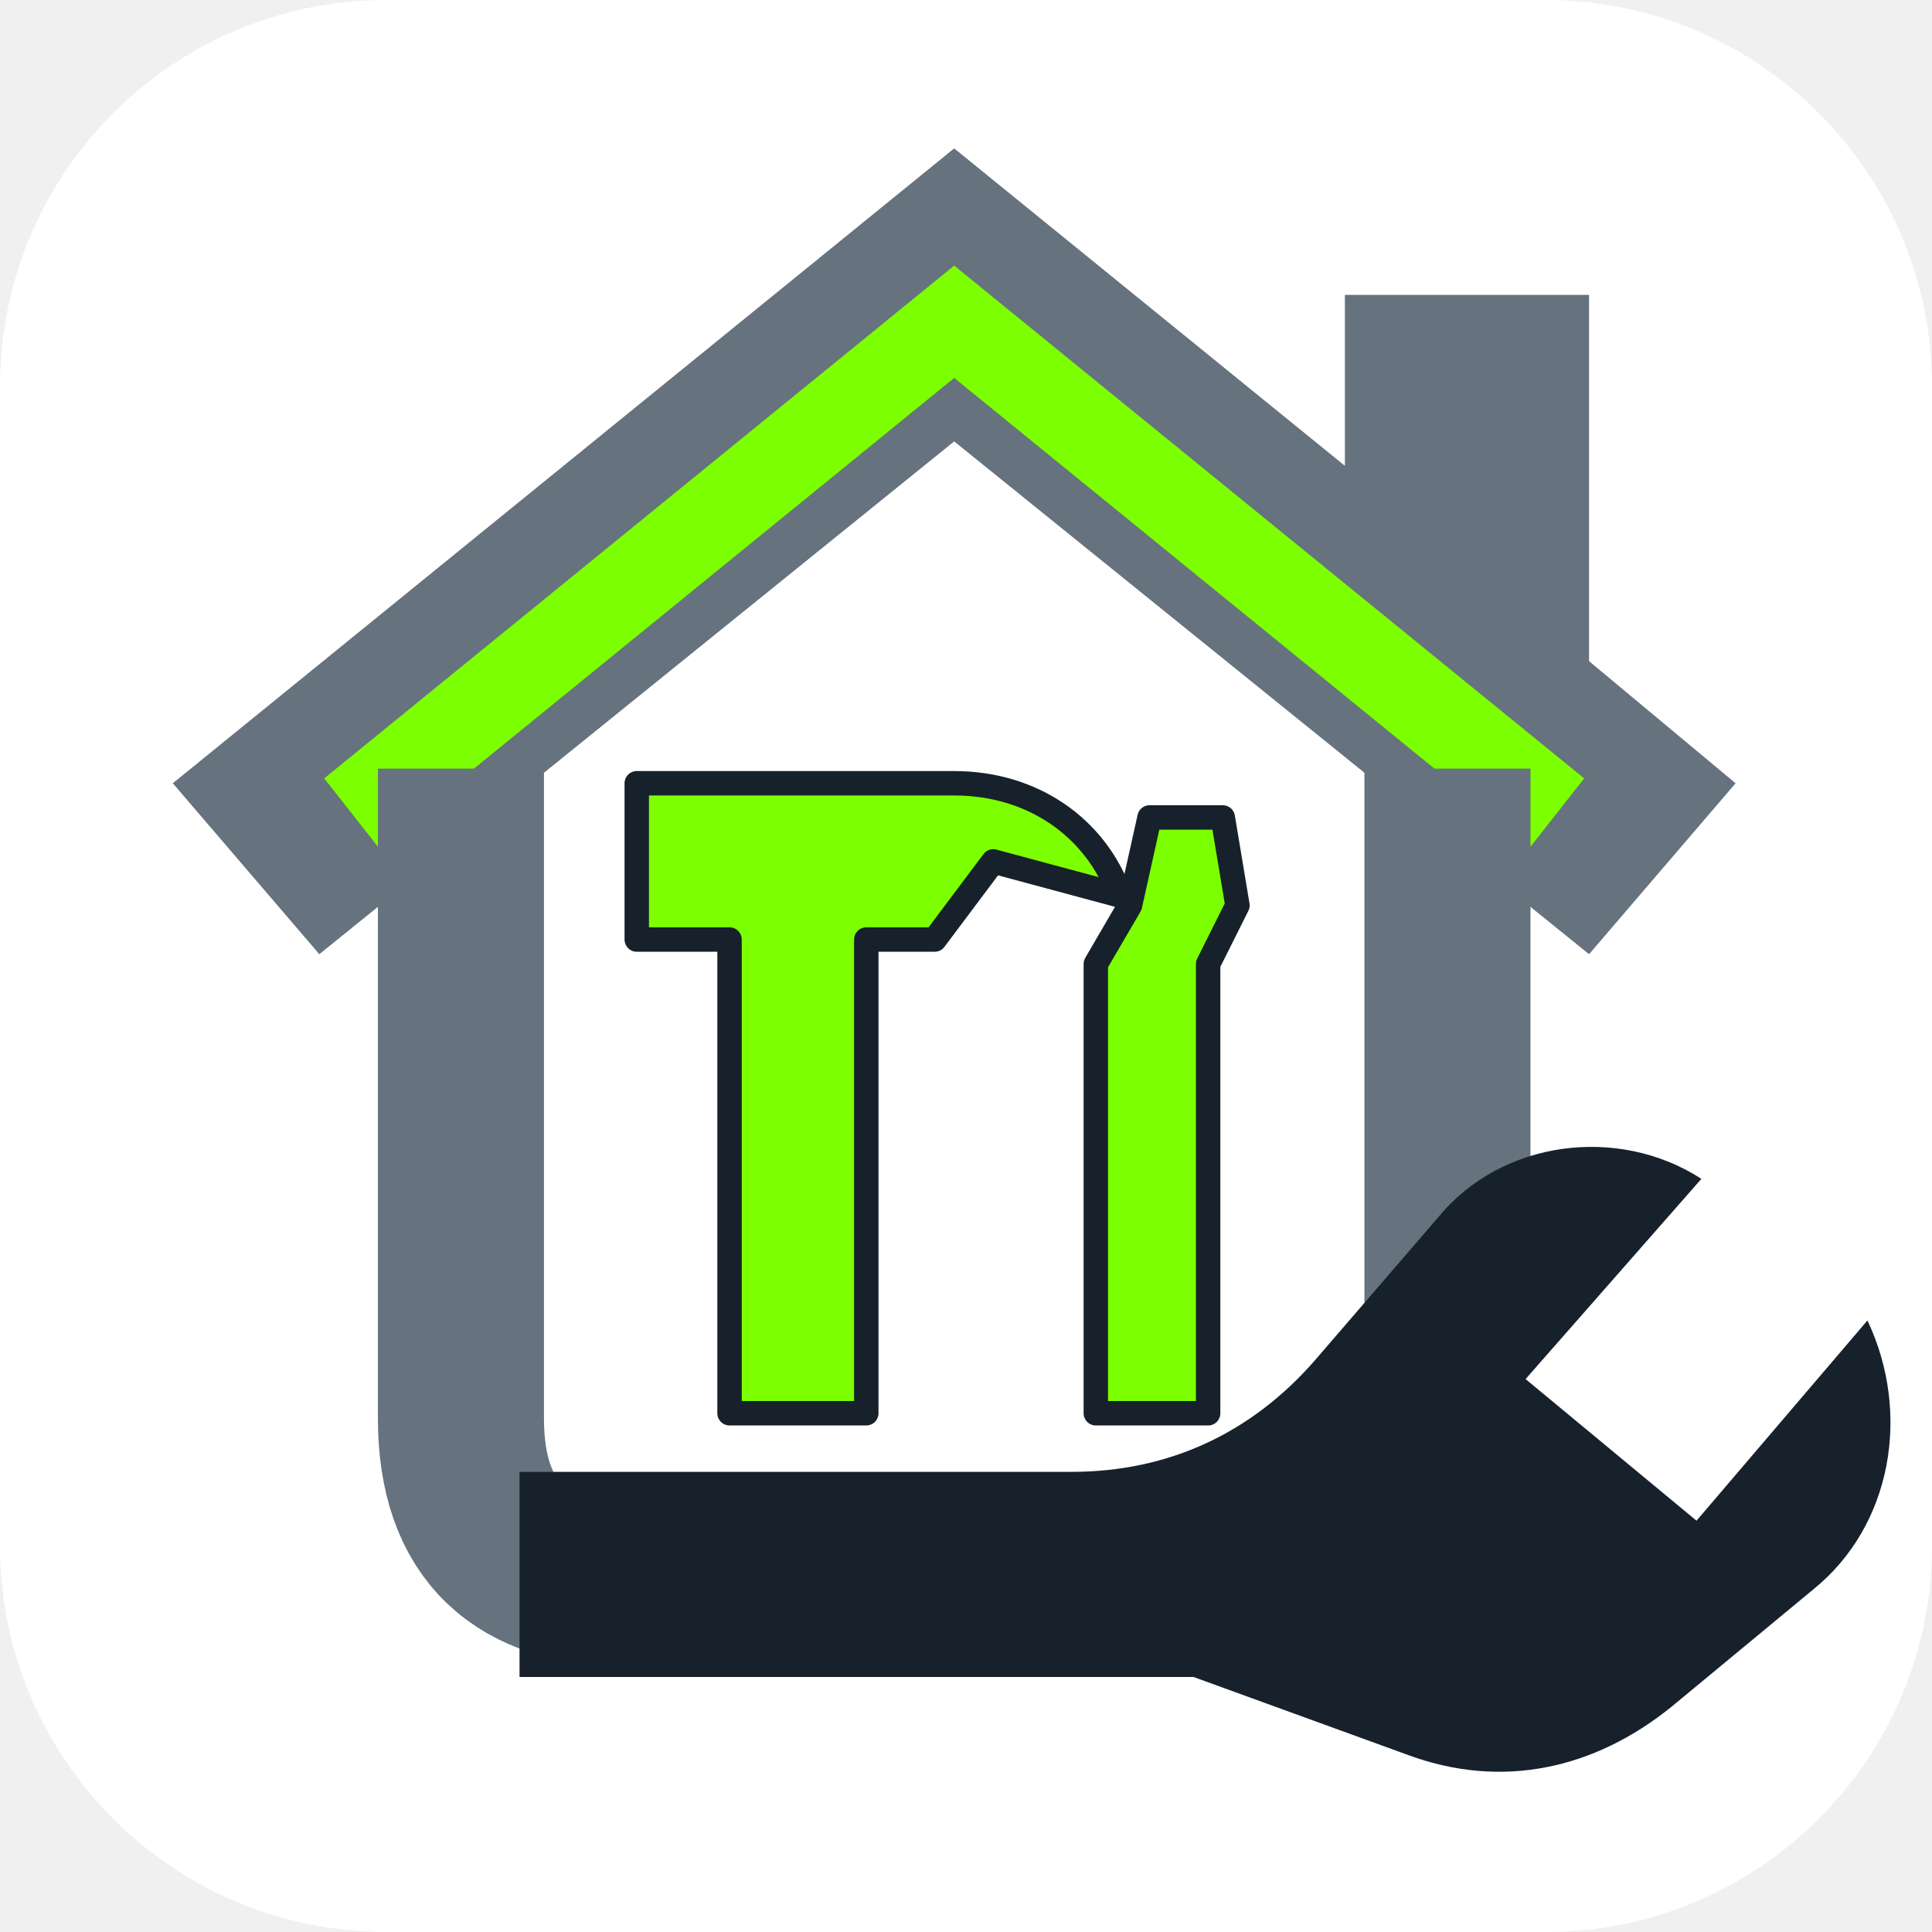
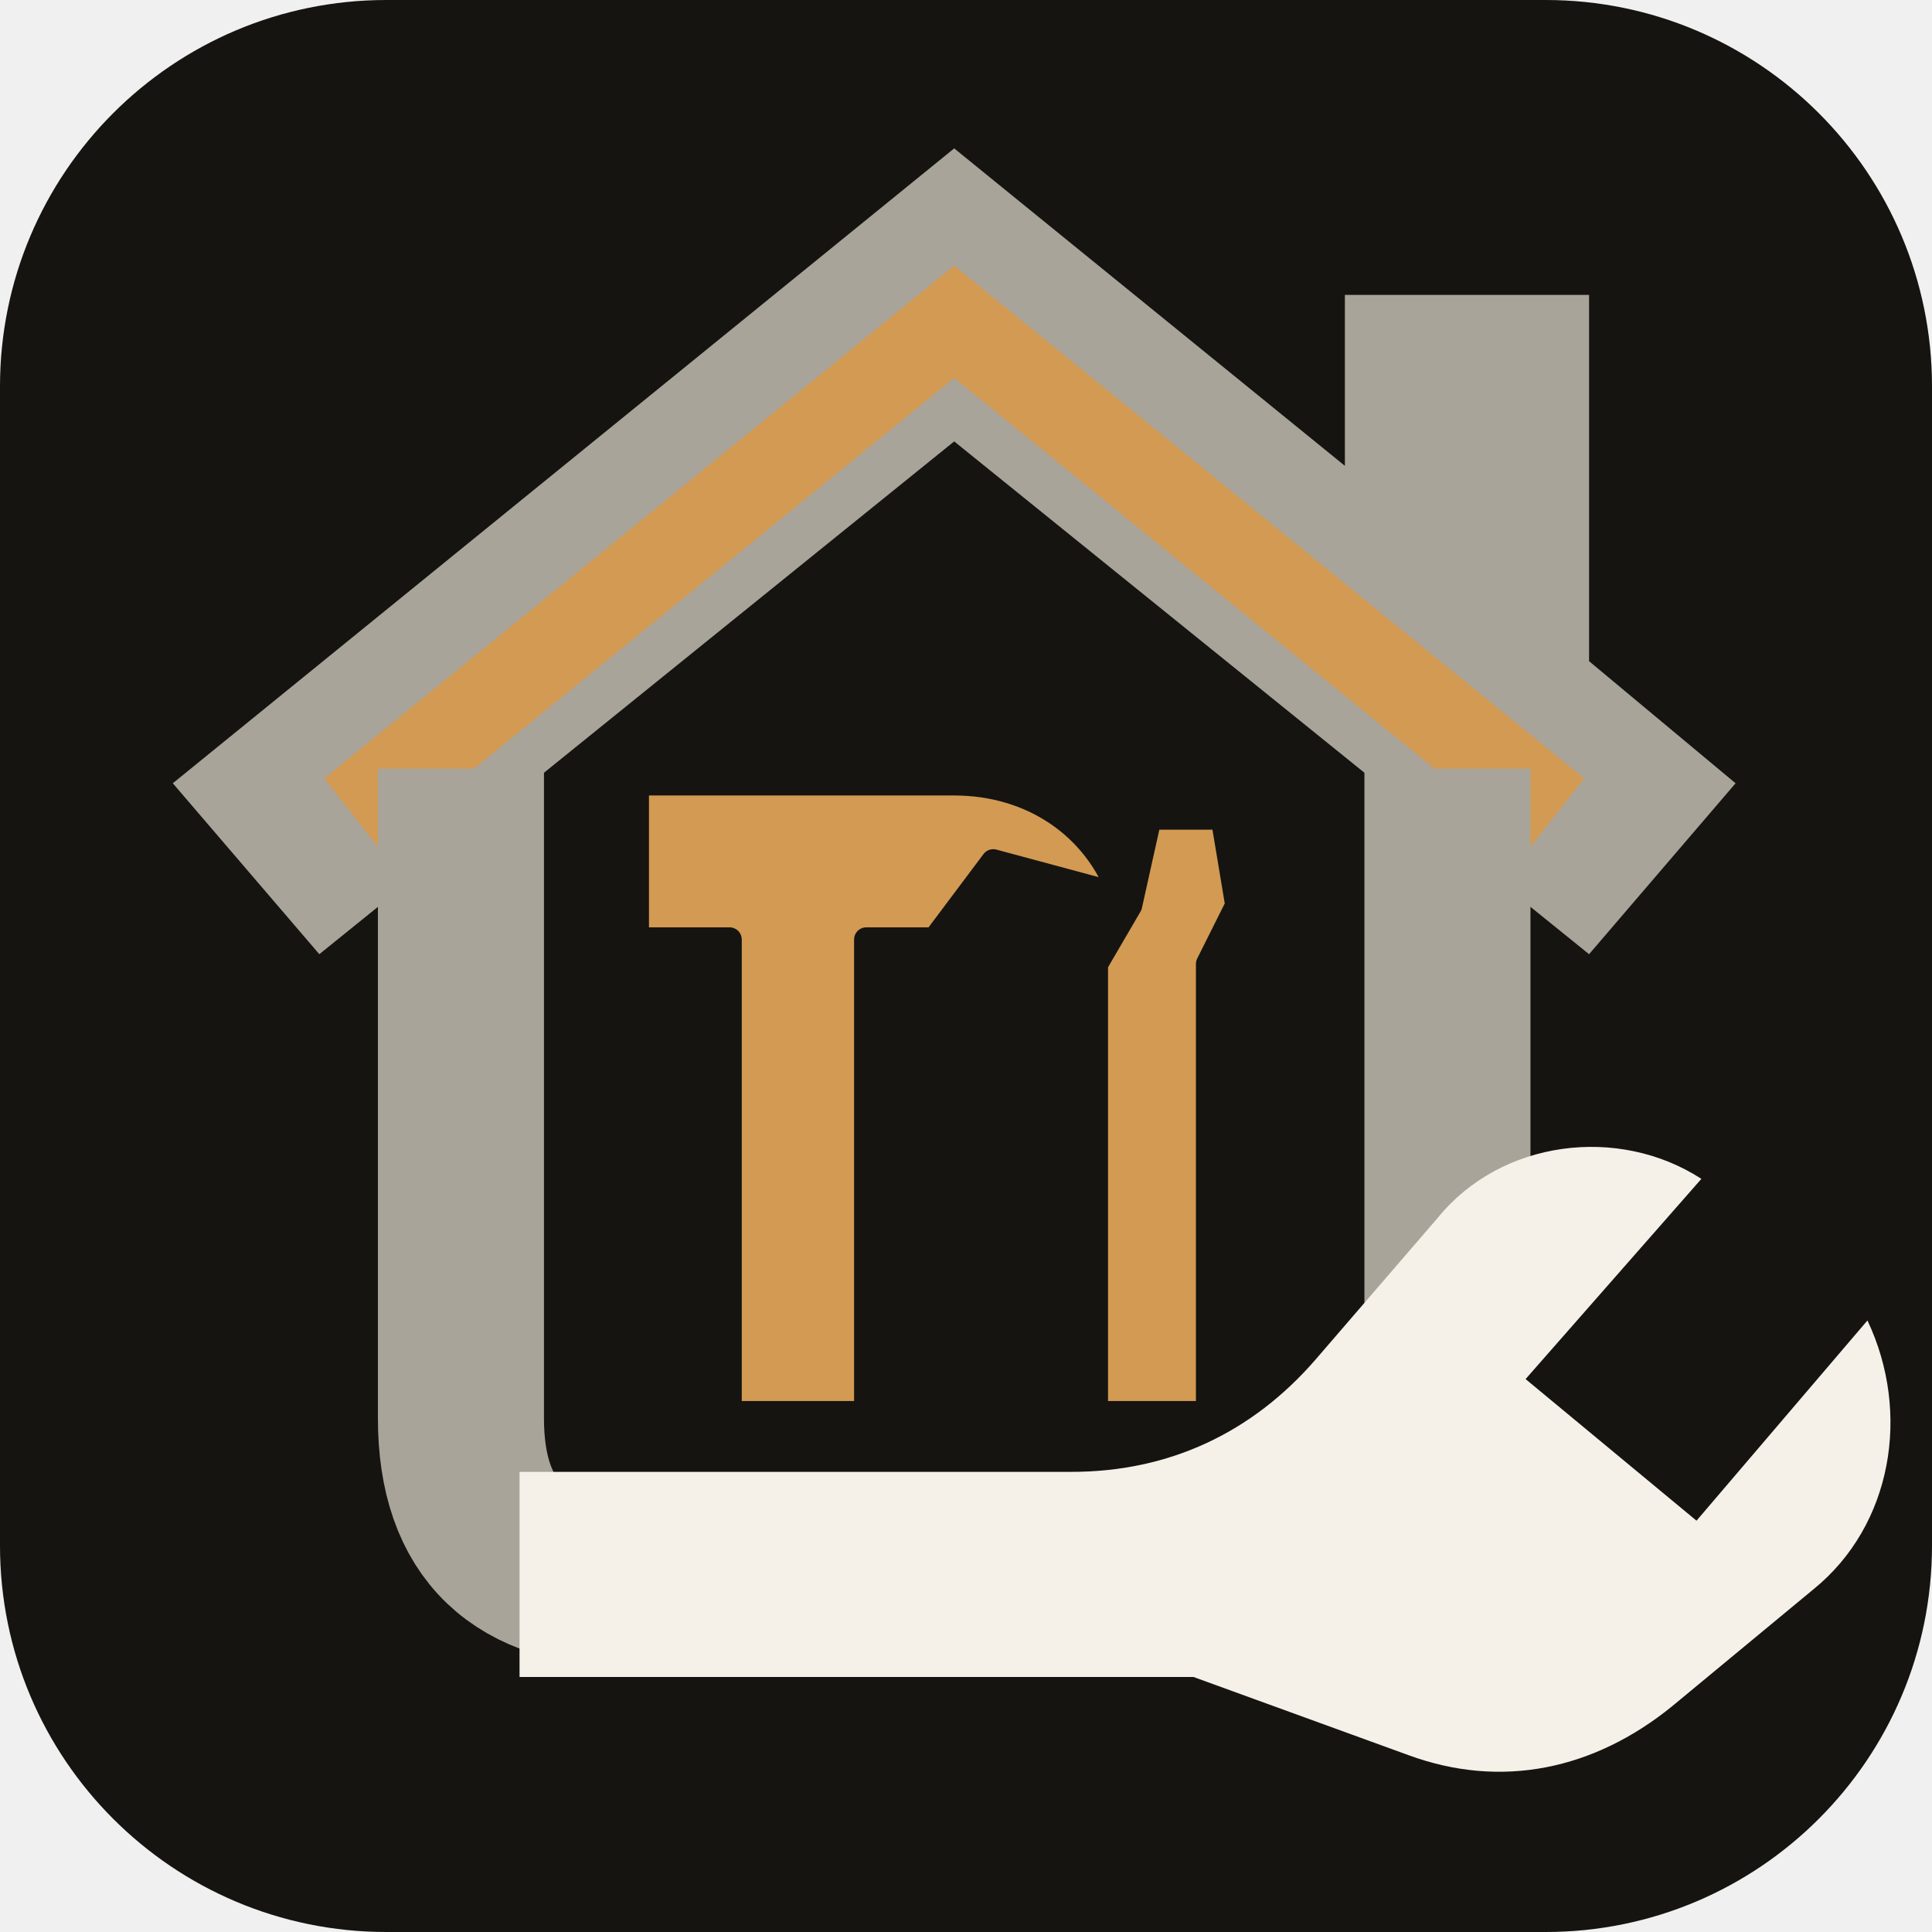
<svg xmlns="http://www.w3.org/2000/svg" viewBox="0 0 360 360" role="img" aria-labelledby="title desc">
-   <rect width="360" height="360" rx="72" fill="#fff" />
+   <rect width="360" height="360" rx="72" fill="#151411" />
  <g transform="translate(14 14) scale(.91)">
-     <path fill="#66727d" d="M20 145 180 15l80 65V45h50v75l30 25-30 35L180 75 50 180Z" />
-     <path fill="#7cff00" d="m51 144 129-105 129 105-11 14L180 62 62 158Z" />
-     <path fill="none" stroke="#66727d" stroke-linecap="square" stroke-width="34" d="M79 159v116c0 23 12 34 35 34h86M281 159v86" />
-     <path fill="#17212b" d="M91 286h113c20 0 37-8 50-23l25-29c13-16 37-19 54-8l-36 41 35 29 35-41c9 19 5 42-11 55l-29 24c-16 13-35 17-54 10l-44-16H91Z" />
-     <g fill="#7cff00" stroke="#17212b" stroke-linejoin="round" stroke-width="5">
+     <path fill="#a9a49a" d="M20 145 180 15l80 65V45h50v75l30 25-30 35L180 75 50 180Z" />
+     <path fill="#d29a52" d="m51 144 129-105 129 105-11 14L180 62 62 158Z" />
+     <path fill="none" stroke="#a9a49a" stroke-linecap="square" stroke-width="34" d="M79 159v116c0 23 12 34 35 34h86M281 159v86" />
+     <path fill="#f5f1e8" d="M91 286h113c20 0 37-8 50-23l25-29c13-16 37-19 54-8l-36 41 35 29 35-41c9 19 5 42-11 55l-29 24c-16 13-35 17-54 10l-44-16H91Z" />
+     <g fill="#d29a52" stroke="#151411" stroke-linejoin="round" stroke-width="5">
      <path d="M115 145h65c16 0 29 9 34 23l-26-7-12 16h-14v97h-28v-97h-19Z" />
      <path d="M220 152h15l3 18-6 12v92h-23v-92l7-12Z" />
    </g>
  </g>
</svg>
